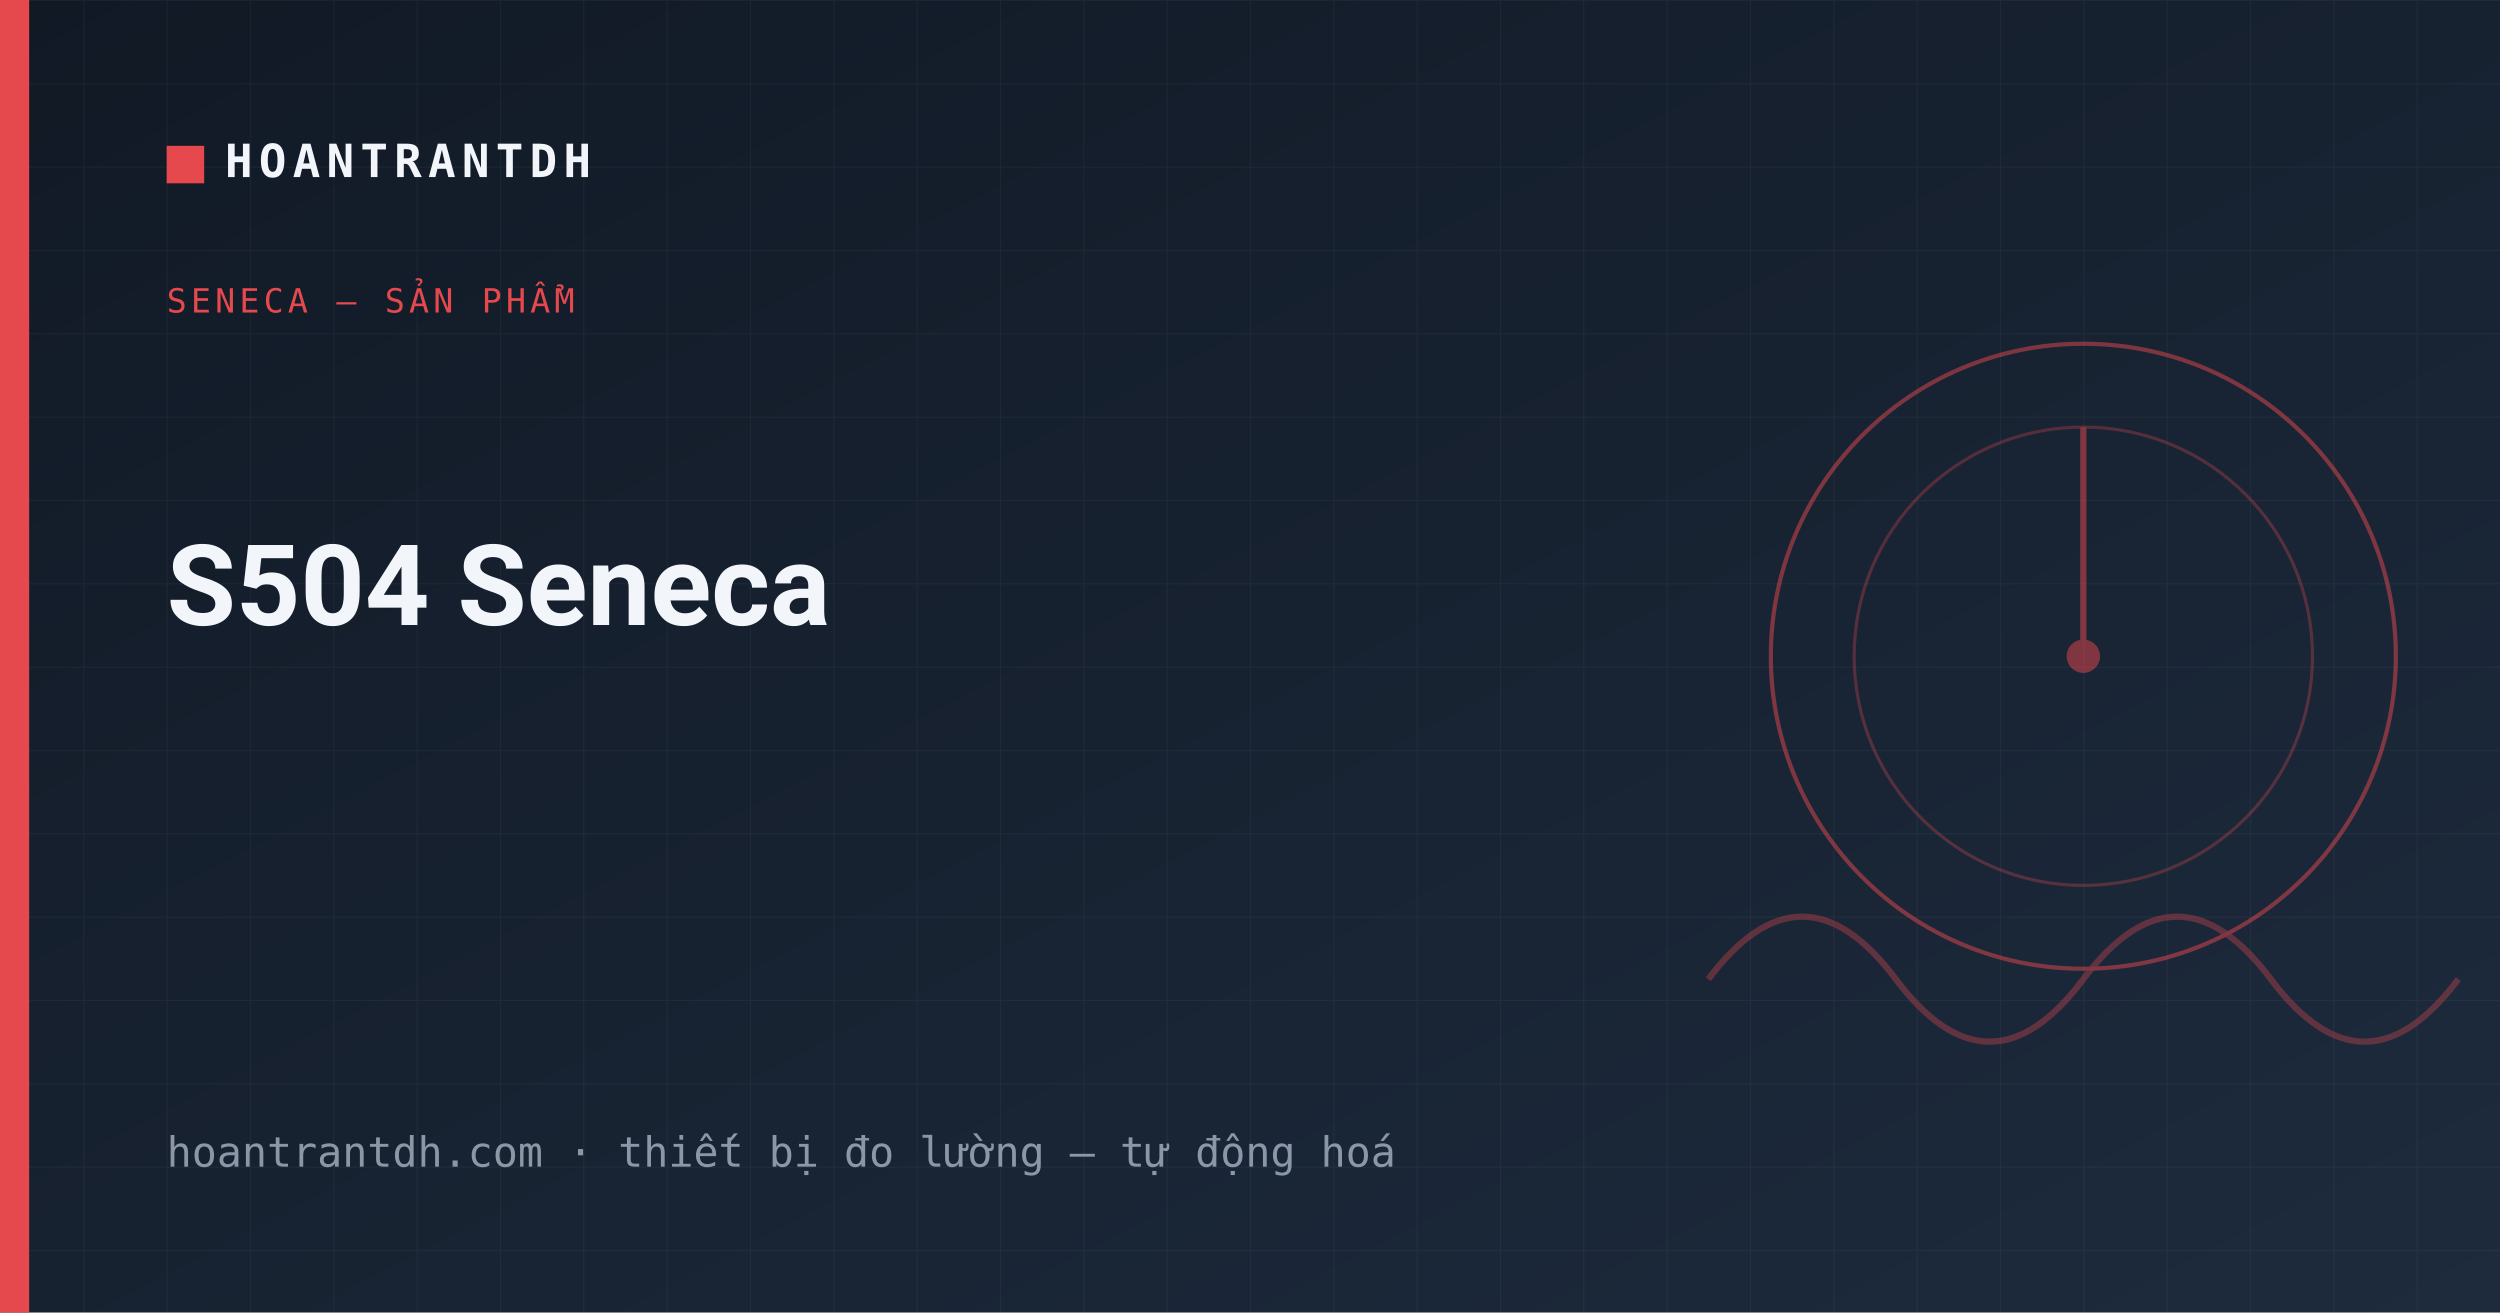
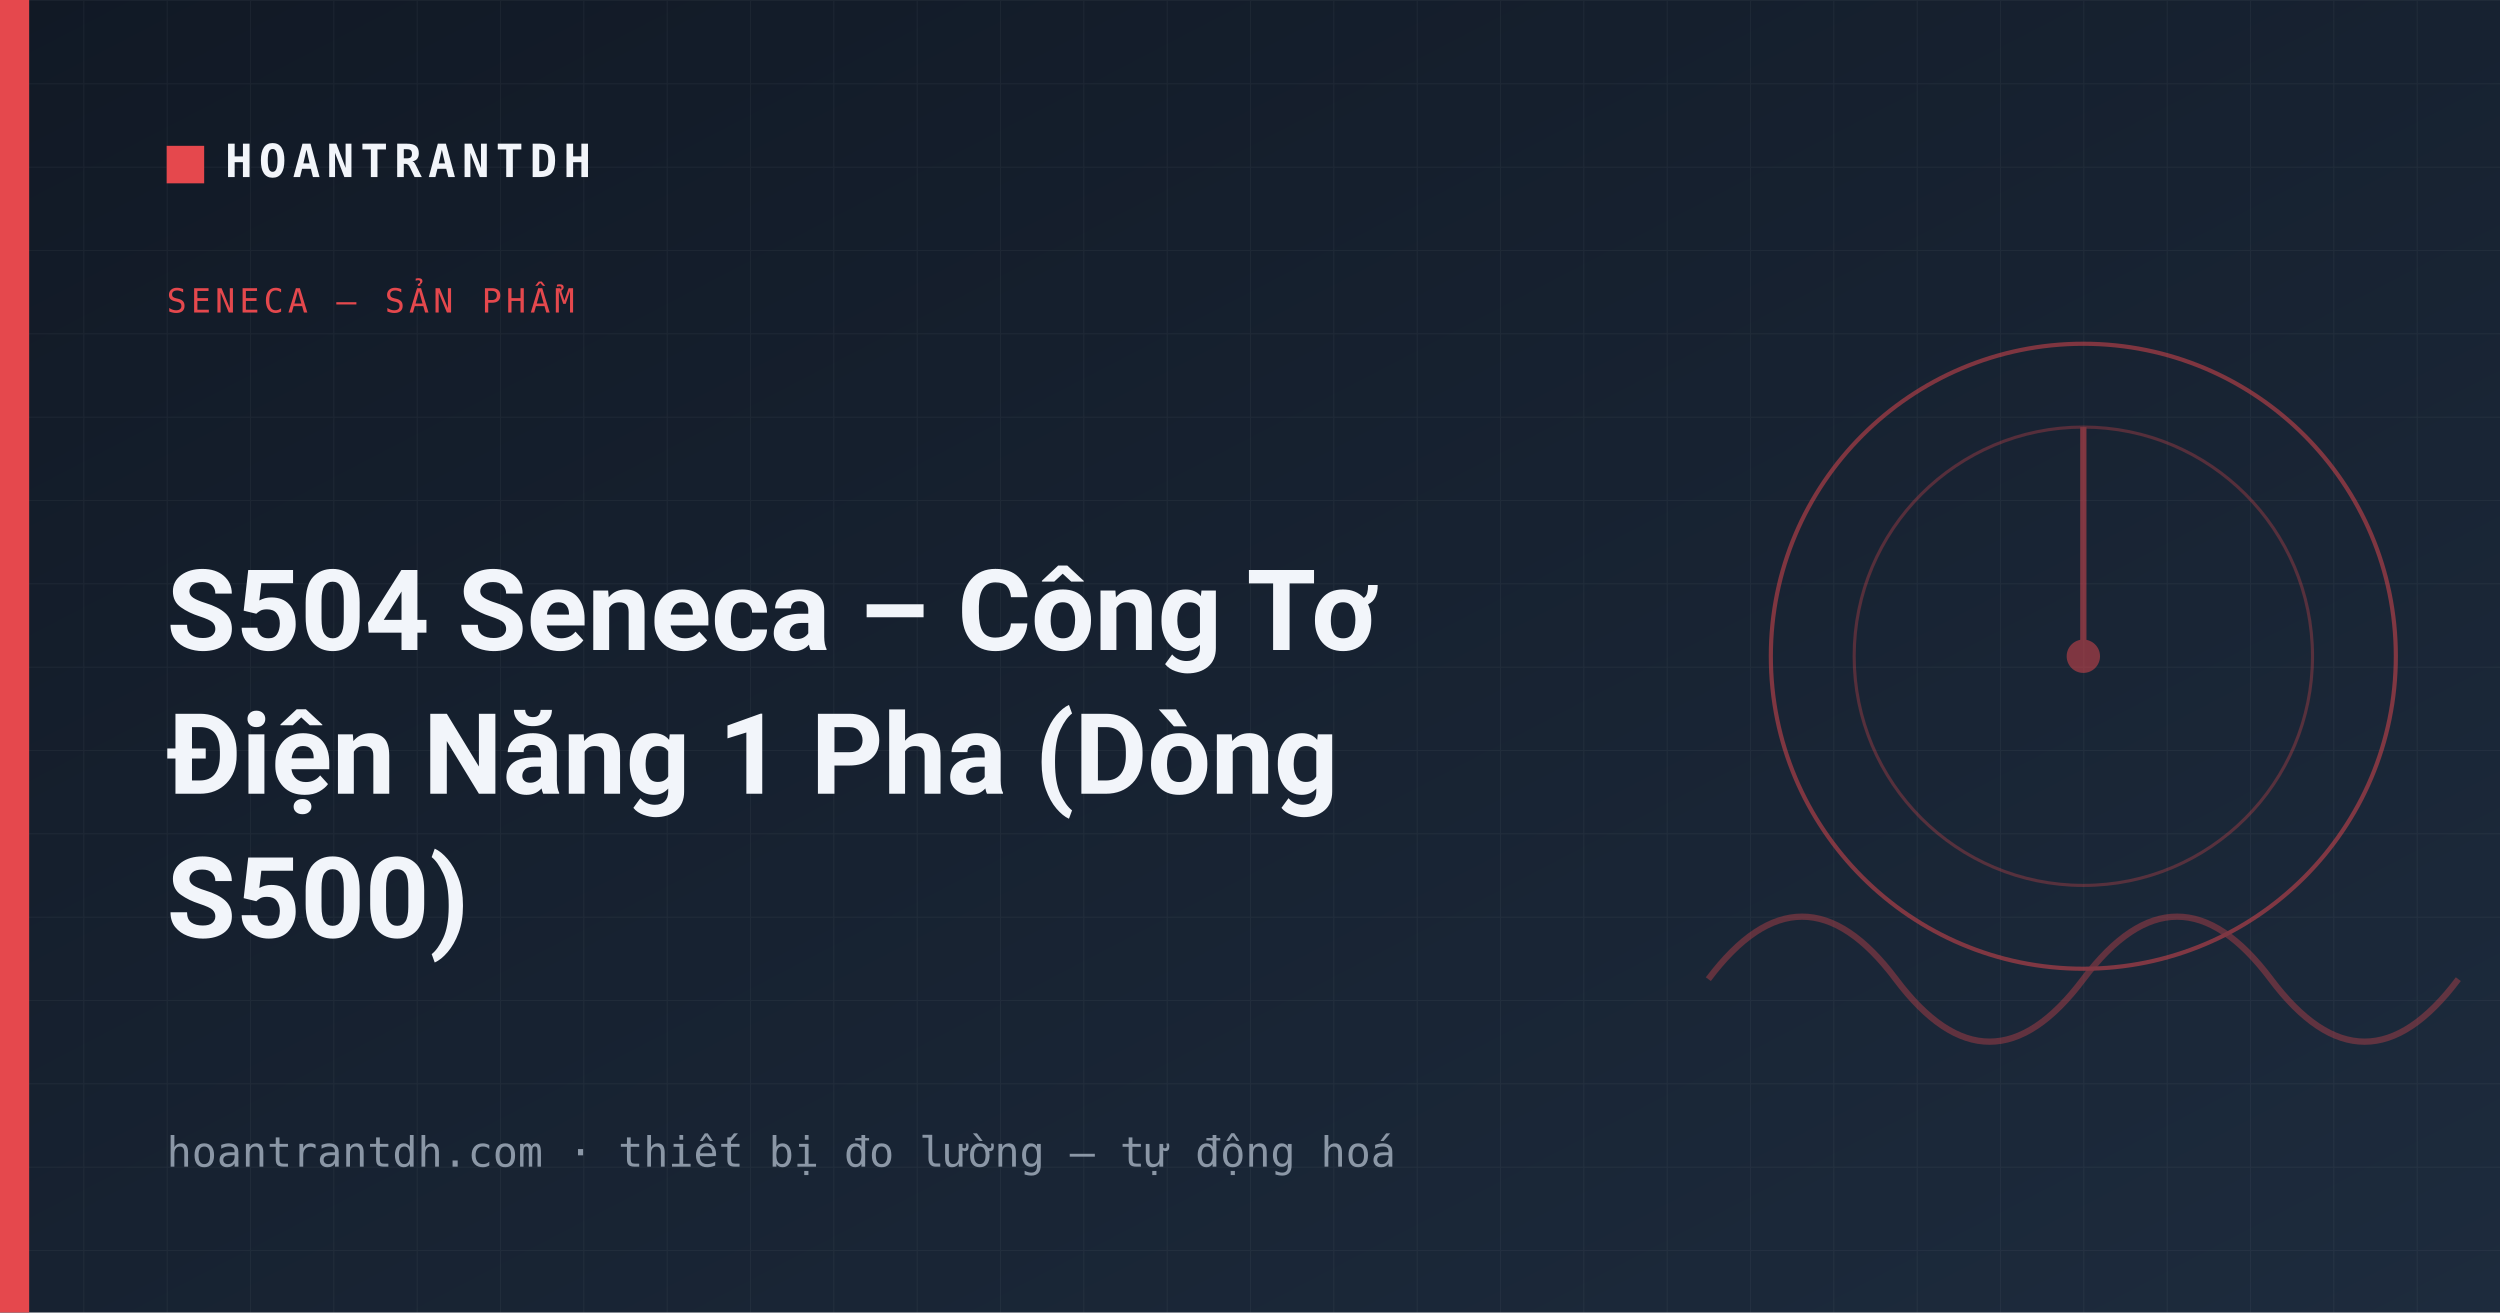
<svg xmlns="http://www.w3.org/2000/svg" width="1200" height="630" viewBox="0 0 1200 630" role="img">
  <defs>
    <linearGradient id="bg" x1="0" y1="0" x2="1" y2="1">
      <stop offset="0" stop-color="#111925" />
      <stop offset="1" stop-color="#1d2b3d" />
    </linearGradient>
    <pattern id="grid" width="40" height="40" patternUnits="userSpaceOnUse">
      <path d="M40 0H0V40" fill="none" stroke="#ffffff" stroke-opacity="0.04" stroke-width="1" />
    </pattern>
  </defs>
  <rect width="1200" height="630" fill="url(#bg)" />
  <rect width="1200" height="630" fill="url(#grid)" />
  <rect x="0" y="0" width="14" height="630" fill="#e5484d" />
  <g opacity="0.5">
    <circle cx="1000" cy="315" r="150" fill="none" stroke="#e5484d" stroke-width="2" />
    <circle cx="1000" cy="315" r="110" fill="none" stroke="#e5484d" stroke-width="1.5" stroke-opacity="0.6" />
    <path d="M1000 315 L1000 205" stroke="#e5484d" stroke-width="3" />
    <circle cx="1000" cy="315" r="8" fill="#e5484d" />
    <path d="M820 470 q45 -60 90 0 t90 0 t90 0 t90 0" fill="none" stroke="#e5484d" stroke-width="3" stroke-opacity="0.7" />
  </g>
  <g font-family="Consolas,Menlo,monospace">
    <rect x="80" y="70" width="18" height="18" fill="#e5484d" />
    <text x="108" y="85" font-size="22" font-weight="700" letter-spacing="3" fill="#f2f5fa">HOANTRANTDH</text>
    <text x="80" y="150" font-size="16" letter-spacing="2" fill="#e5484d">SENECA — SẢN PHẨM</text>
  </g>
-   <text x="80" y="300" font-family="Segoe UI,Roboto,Arial,sans-serif" font-size="54" font-weight="700" fill="#f2f5fa">S504 Seneca</text>
+   <text x="80" y="312" font-family="Segoe UI,Roboto,Arial,sans-serif" font-size="54" font-weight="700" fill="#f2f5fa">S504 Seneca – Công Tơ</text>
+   <text x="80" y="381" font-family="Segoe UI,Roboto,Arial,sans-serif" font-size="54" font-weight="700" fill="#f2f5fa">Điện Năng 1 Pha (Dòng</text>
+   <text x="80" y="450" font-family="Segoe UI,Roboto,Arial,sans-serif" font-size="54" font-weight="700" fill="#f2f5fa">S500)</text>
  <text x="80" y="560" font-family="Consolas,Menlo,monospace" font-size="20" fill="#8b97a6">hoantrantdh.com · thiết bị đo lường – tự động hoá</text>
</svg>
